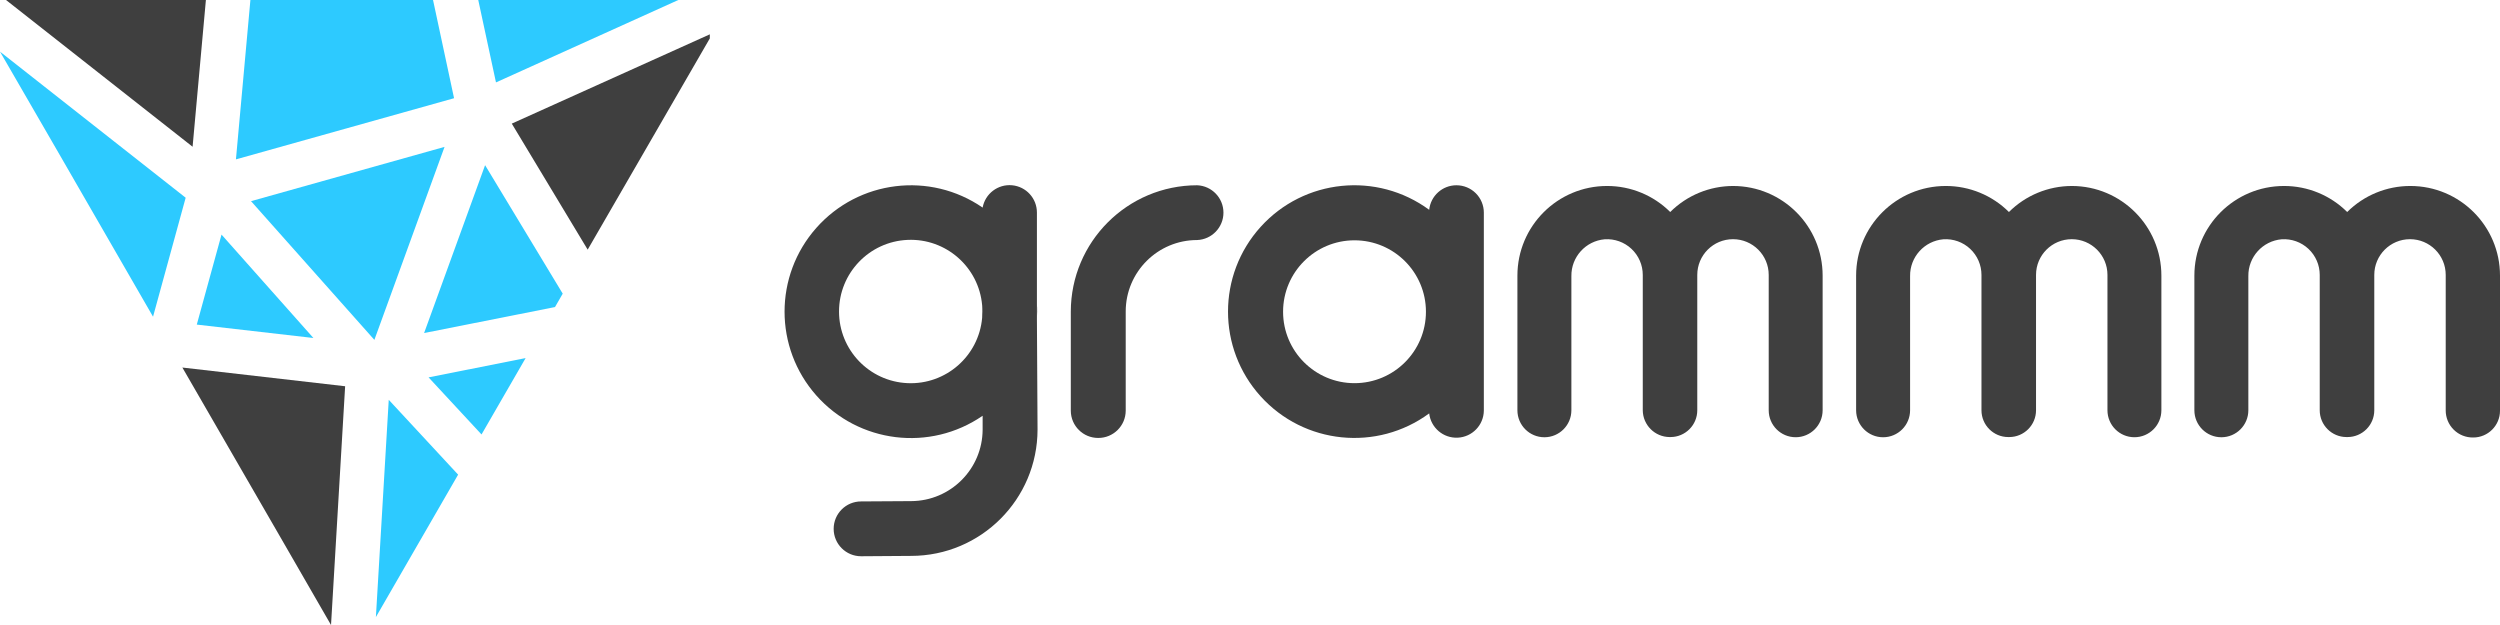
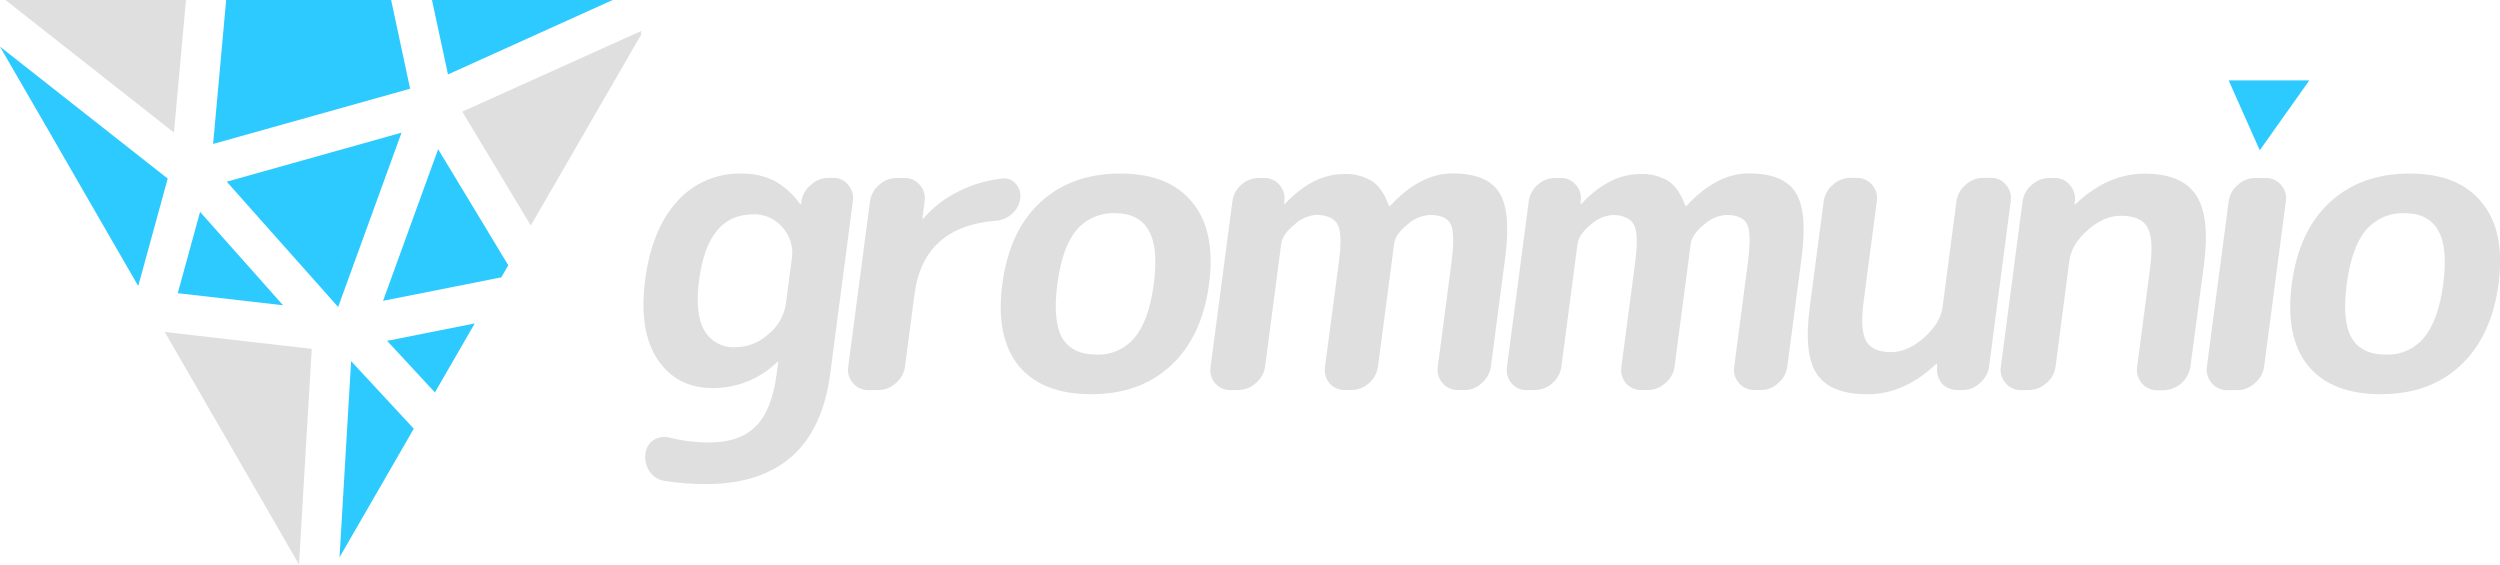
- <svg xmlns="http://www.w3.org/2000/svg" viewBox="0 0 560 140">
-   <defs>
-     <style>.cls-1{fill:#3f3f3f;}.cls-2{fill:#2dcaff;}</style>
-   </defs>
-   <g id="text">
-     <path id="path48" class="cls-1" d="M246,98.1A6.12,6.12,0,0,1,239.86,92V69.8a28.33,28.33,0,0,1,28.3-28.3,6.14,6.14,0,0,1,0,12.27,16,16,0,0,0-16,16V92A6.13,6.13,0,0,1,246,98.1" />
-     <g id="g4575">
-       <path id="path40" class="cls-1" d="M232.26,68v3.53c0-.57.06-1.15.06-1.73S232.31,68.6,232.26,68Z" />
-       <path class="cls-1" d="M232.27,71.54V68l0-20.38a6.13,6.13,0,0,0-12.16-1.12,28.31,28.31,0,1,0,0,46.63v3.12a16.08,16.08,0,0,1-16,16l-11.23.07a6.14,6.14,0,0,0,0,12.28l11.23-.08a28.33,28.33,0,0,0,28.3-28.3ZM220,71.19a16.06,16.06,0,1,1,0-2.82,13.62,13.62,0,0,1,.07,1.44C220.06,70.27,220,70.74,220,71.19Z" />
-       <path class="cls-1" d="M220.06,69.81c0,.46,0,.93-.06,1.38V68.37A13.62,13.62,0,0,1,220.06,69.81Z" />
-     </g>
-     <path class="cls-1" d="M326.24,41.5a6.13,6.13,0,0,0-6.1,5.5,28.3,28.3,0,1,0,0,45.6A6.14,6.14,0,0,0,332.38,92V47.63A6.13,6.13,0,0,0,326.24,41.5ZM303.41,85.83a16,16,0,1,1,16-16A16,16,0,0,1,303.41,85.83Z" />
-     <path id="path60" class="cls-1" d="M388.28,41.66h0a20,20,0,0,0-14.15,5.83A20,20,0,0,0,360,41.66h0A20.08,20.08,0,0,0,339.9,61.74V91.9a6,6,0,1,0,12.09,0V61.85a8.17,8.17,0,0,1,7.46-8.25,8,8,0,0,1,8.53,8V91.9a6.05,6.05,0,0,0,6,6h.21a6,6,0,0,0,6-6V61.58a8,8,0,0,1,8-8h0a8,8,0,0,1,8,8V91.9a6,6,0,1,0,12.08,0V61.74a20.08,20.08,0,0,0-20.08-20.08" />
-     <path id="path64" class="cls-1" d="M464.1,41.66h0A20,20,0,0,0,450,47.49a20,20,0,0,0-14.15-5.83h0a20.08,20.08,0,0,0-20.08,20.08V91.9a6,6,0,1,0,12.09,0V61.85a8.17,8.17,0,0,1,7.46-8.25,8,8,0,0,1,8.53,8V91.9a6,6,0,0,0,6,6h.22a6,6,0,0,0,6-6V61.58a8,8,0,0,1,8-8h0a8,8,0,0,1,8,8V91.9a6,6,0,1,0,12.08,0V61.74A20.08,20.08,0,0,0,464.1,41.66" />
-     <path id="path68" class="cls-1" d="M539.92,41.66h0a20,20,0,0,0-14.15,5.83,20,20,0,0,0-14.15-5.83h0a20.08,20.08,0,0,0-20.08,20.08V91.9a6,6,0,1,0,12.09,0V61.85a8.17,8.17,0,0,1,7.46-8.25,8,8,0,0,1,8.53,8V91.9a6,6,0,0,0,6,6h.22a6,6,0,0,0,6-6V61.58a8,8,0,0,1,8-8h0a8,8,0,0,1,8,8V91.9A6.05,6.05,0,0,0,554,98h0a6,6,0,0,0,6-6V61.74a20.08,20.08,0,0,0-20.08-20.08" />
+ <svg xmlns="http://www.w3.org/2000/svg" viewBox="0 0 620 140">
+   <g id="grommunio">
+     <path d="M186.67,53.18q-11.14,0-13.28,16.21-1.11,8.42,1.28,12.57a8.33,8.33,0,0,0,7.67,4.15,12.13,12.13,0,0,0,8.23-3.24,11.92,11.92,0,0,0,4.34-7.6l1.44-11a9.43,9.43,0,0,0-2.3-7.9,9.32,9.32,0,0,0-7.38-3.24Zm-9.92,43.06q-8.92,0-13.66-7.09T160,69.39q1.67-12.57,7.94-19.45a20.65,20.65,0,0,1,15.8-6.9,18,18,0,0,1,8.18,1.73,18.83,18.83,0,0,1,6.44,5.77.24.24,0,0,0,.19.1.1.1,0,0,0,.11-.1l.1-.71a6.6,6.6,0,0,1,2.35-4,6.44,6.44,0,0,1,4.38-1.72h1.12a4.52,4.52,0,0,1,3.72,1.72,4.9,4.9,0,0,1,1.19,4L205.89,92.7q-3.6,27.36-31,27.36a66.68,66.68,0,0,1-10.13-.81,5.39,5.39,0,0,1-3.73-2.43,6.34,6.34,0,0,1-.94-4.46,4.53,4.53,0,0,1,2.05-3.25,4.86,4.86,0,0,1,3.83-.6,39.76,39.76,0,0,0,10,1.21q7.5,0,11.47-4T192.57,93l.42-3.14c0-.07,0-.1-.09-.1a.33.33,0,0,0-.22.1,22.78,22.78,0,0,1-15.94,6.38Zm38.61.51A4.83,4.83,0,0,1,211.54,95,4.91,4.91,0,0,1,210.35,91l5.42-41.14a6.4,6.4,0,0,1,2.25-4,6.32,6.32,0,0,1,4.28-1.72h2a4.82,4.82,0,0,1,3.82,1.72,4.9,4.9,0,0,1,1.19,4l-.56,4.26c0,.07,0,.1.09.1s.21,0,.22-.1a26.86,26.86,0,0,1,8.57-6.59,30.43,30.43,0,0,1,10.86-3.24A3.72,3.72,0,0,1,252,45.68a4.42,4.42,0,0,1,1,3.65A5.75,5.75,0,0,1,251,53a6.7,6.7,0,0,1-3.87,1.73Q229,56.11,226.81,72.94l-2.38,18A6.4,6.4,0,0,1,222.18,95a6.32,6.32,0,0,1-4.28,1.72Z" style="fill:#dfdfdf" />
+     <path id="B" d="M284.85,57.13q-2.39-4.26-8.36-4.26a11.92,11.92,0,0,0-9.58,4.26q-3.48,4.15-4.68,13.27t1.18,13.38q2.49,4.16,8.47,4.16a11.7,11.7,0,0,0,9.46-4.16q3.6-4.26,4.8-13.38T284.85,57.13Zm5.52,33.54q-7.64,7.1-19.79,7.09t-18-7.09q-5.74-7.2-4-20.27t9.34-20.16q7.74-7.2,19.9-7.2t17.9,7.2q5.85,7.09,4.13,20.16T290.37,90.67Z" style="fill:#dfdfdf" />
+     <path id="C" d="M305.13,96.75A4.82,4.82,0,0,1,301.31,95,5.1,5.1,0,0,1,300.22,91l5.42-41.14a6.59,6.59,0,0,1,2.15-4,6.32,6.32,0,0,1,4.28-1.72h1.42a4.72,4.72,0,0,1,3.74,1.62,4.92,4.92,0,0,1,1.3,4l-.09.71c0,.07,0,.1.09.1s.2,0,.21-.1q6.94-7.29,14.44-7.3a12.37,12.37,0,0,1,7.07,1.73q2.61,1.71,4.16,6.08c0,.06.06.1.19.1a.39.39,0,0,0,.22-.1Q352.23,43,360.24,43q8.4,0,11.45,4.56t1.68,15.71L369.73,91A6.4,6.4,0,0,1,367.48,95a6,6,0,0,1-4.18,1.72h-1.73A4.83,4.83,0,0,1,357.75,95,4.91,4.91,0,0,1,356.56,91l3.37-25.63c.65-4.93.61-8.18-.13-9.73s-2.47-2.33-5.17-2.33A9,9,0,0,0,349,55.71q-3,2.43-3.27,4.86l-4,30.4A6.4,6.4,0,0,1,339.51,95a6.32,6.32,0,0,1-4.28,1.72H333.5A4.83,4.83,0,0,1,329.68,95,5.14,5.14,0,0,1,328.59,91L332,65.34q1-7.31-.26-9.63t-5.15-2.43A9,9,0,0,0,321,55.71q-3,2.43-3.27,4.86l-4,30.4A6.4,6.4,0,0,1,311.44,95a6.32,6.32,0,0,1-4.28,1.72Z" style="fill:#dfdfdf" />
+     <path id="C-2" data-name="C" d="M378.64,96.75A4.82,4.82,0,0,1,374.82,95,5.1,5.1,0,0,1,373.73,91l5.41-41.14a6.65,6.65,0,0,1,2.16-4,6.32,6.32,0,0,1,4.28-1.72H387a4.72,4.72,0,0,1,3.74,1.62,4.92,4.92,0,0,1,1.3,4l-.09.71c0,.07,0,.1.08.1s.21,0,.22-.1q6.94-7.29,14.44-7.3a12.39,12.39,0,0,1,7.07,1.73q2.61,1.71,4.16,6.08c0,.06.06.1.19.1a.39.39,0,0,0,.22-.1Q425.74,43,433.74,43q8.42,0,11.46,4.56t1.68,15.71L443.24,91A6.4,6.4,0,0,1,441,95a6,6,0,0,1-4.18,1.72h-1.73A4.82,4.82,0,0,1,431.26,95,4.91,4.91,0,0,1,430.07,91l3.37-25.63c.65-4.93.61-8.18-.14-9.73s-2.46-2.33-5.16-2.33a9,9,0,0,0-5.59,2.43q-3,2.43-3.27,4.86l-4,30.4A6.4,6.4,0,0,1,413,95a6.32,6.32,0,0,1-4.28,1.72H407A4.82,4.82,0,0,1,403.19,95,5.14,5.14,0,0,1,402.1,91l3.38-25.63q1-7.31-.26-9.63t-5.15-2.43a9,9,0,0,0-5.59,2.43q-3,2.43-3.27,4.86l-4,30.4A6.4,6.4,0,0,1,385,95a6.32,6.32,0,0,1-4.28,1.72Z" style="fill:#dfdfdf" />
+     <path d="M463,97.76q-8.91,0-12.33-4.86t-1.85-16.72l3.47-26.35a6.42,6.42,0,0,1,2.26-4,6.31,6.31,0,0,1,4.28-1.72h1.62a4.82,4.82,0,0,1,3.82,1.72,4.9,4.9,0,0,1,1.19,4l-3.28,24.93q-.93,7.09.63,9.83c1.05,1.82,3.09,2.74,6.13,2.74,2.77,0,5.49-1.19,8.17-3.55s4.29-4.9,4.64-7.6l3.47-26.35a6.46,6.46,0,0,1,2.26-4,6.32,6.32,0,0,1,4.28-1.72h2a4.54,4.54,0,0,1,3.72,1.72,4.94,4.94,0,0,1,1.19,4L493.28,91A6.4,6.4,0,0,1,491,95a6,6,0,0,1-4.18,1.72h-1.32a5.14,5.14,0,0,1-3.94-1.62A5.58,5.58,0,0,1,480.41,91v-.7c0-.07,0-.11-.09-.11a.35.35,0,0,0-.22.11q-7.87,7.49-17.1,7.49Zm38.21-1A4.82,4.82,0,0,1,497.39,95,4.91,4.91,0,0,1,496.2,91l5.41-41.14a6.46,6.46,0,0,1,2.26-4,6.32,6.32,0,0,1,4.28-1.72h1.32a4.64,4.64,0,0,1,3.82,1.72,5,5,0,0,1,1.29,4l-.09.71c0,.07,0,.1.09.1a.31.31,0,0,0,.21-.1q7.89-7.5,17.1-7.5t12.69,5.27q3.57,5.17,2,17.33L543.21,91a6.91,6.91,0,0,1-6.53,5.78H535A4.87,4.87,0,0,1,531.13,95,5.14,5.14,0,0,1,530,91l3.2-24.32q1-7.59-.66-10.33c-1-1.89-3.24-2.84-6.62-2.84q-4.15,0-8.17,3.55t-4.55,7.6L509.77,91A6.4,6.4,0,0,1,507.52,95a6.32,6.32,0,0,1-4.28,1.72Zm51.11,0A4.84,4.84,0,0,1,548.49,95,5,5,0,0,1,547.3,91l5.42-41.14a6.4,6.4,0,0,1,2.25-4,6.32,6.32,0,0,1,4.28-1.72h2.64a4.82,4.82,0,0,1,3.82,1.72,4.9,4.9,0,0,1,1.19,4L561.49,91A6.46,6.46,0,0,1,559.23,95,6.32,6.32,0,0,1,555,96.75Z" style="fill:#dfdfdf" />
+     <path id="B-2" data-name="B" d="M604.64,57.13q-2.39-4.26-8.36-4.26a11.91,11.91,0,0,0-9.58,4.26Q583.22,61.29,582,70.4t1.18,13.38q2.49,4.16,8.47,4.16a11.72,11.72,0,0,0,9.47-4.16q3.6-4.26,4.8-13.38T604.64,57.13Zm5.51,33.54q-7.62,7.1-19.78,7.09t-18-7.09q-5.73-7.2-4-20.27t9.34-20.16q7.74-7.2,19.89-7.2t17.9,7.2q5.87,7.09,4.14,20.16T610.15,90.67Z" style="fill:#dfdfdf" />
+     <path d="M552.71,19.94l7.71,17.33,12.29-17.33Z" style="fill:#2dcaff" />
  </g>
  <g id="icon">
-     <path id="path92" class="cls-1" d="M159,7.69l-44.36,20,17,28.23L159,8.6Z" />
-     <path id="path72" class="cls-1" d="M43.14,32.87,46.12,0H1.35Z" />
-     <path id="path76" class="cls-2" d="M44.08,72.71l26.12,3L49.62,52.55Z" />
-     <path id="path80" class="cls-2" d="M41.59,44.29,0,11.57C5,20.13,17.17,41.3,34.28,70.94Z" />
-     <path id="path84" class="cls-2" d="M52.85,35.7,101.71,22,97,0H56.09Z" />
-     <path id="path88" class="cls-2" d="M99.58,32.9,56.23,45.06,83.86,76.13Z" />
-     <path id="path96" class="cls-2" d="M111.1,18.46,151.94,0H107.13Z" />
-     <path id="path100" class="cls-2" d="M95,74.6l29.32-5.82,1.73-3L108.66,37Z" />
-     <path id="path104" class="cls-1" d="M77.31,86.52,40.85,82.33c16.44,28.46,30,51.9,33.3,57.67Z" />
-     <path id="path108" class="cls-2" d="M87.08,89.56,84.2,138.22l18.42-31.9Z" />
-     <path id="path112" class="cls-2" d="M96,84.53l11.86,12.79,9.88-17.11Z" />
+     <path id="path92" d="M159,7.69l-44.36,20,17,28.23L159,8.6Z" style="fill:#dfdfdf" />
+     <path id="path72" d="M43.14,32.87,46.12,0H1.35Z" style="fill:#dfdfdf" />
+     <path id="path76" d="M44.08,72.71l26.12,3L49.62,52.55Z" style="fill:#2dcaff" />
+     <path id="path80" d="M41.59,44.29,0,11.57C5,20.13,17.17,41.3,34.28,70.94Z" style="fill:#2dcaff" />
+     <path id="path84" d="M52.85,35.7,101.71,22,97,0H56.09Z" style="fill:#2dcaff" />
+     <path id="path88" d="M99.58,32.9,56.23,45.06,83.86,76.13Z" style="fill:#2dcaff" />
+     <path id="path96" d="M111.1,18.46,151.94,0H107.13Z" style="fill:#2dcaff" />
+     <path id="path100" d="M95,74.6l29.32-5.82,1.73-3L108.66,37Z" style="fill:#2dcaff" />
+     <path id="path104" d="M77.31,86.52,40.85,82.33c16.44,28.46,30,51.9,33.3,57.67Z" style="fill:#dfdfdf" />
+     <path id="path108" d="M87.08,89.56,84.2,138.22l18.42-31.9Z" style="fill:#2dcaff" />
+     <path id="path112" d="M96,84.53l11.86,12.79,9.88-17.11Z" style="fill:#2dcaff" />
  </g>
</svg>
